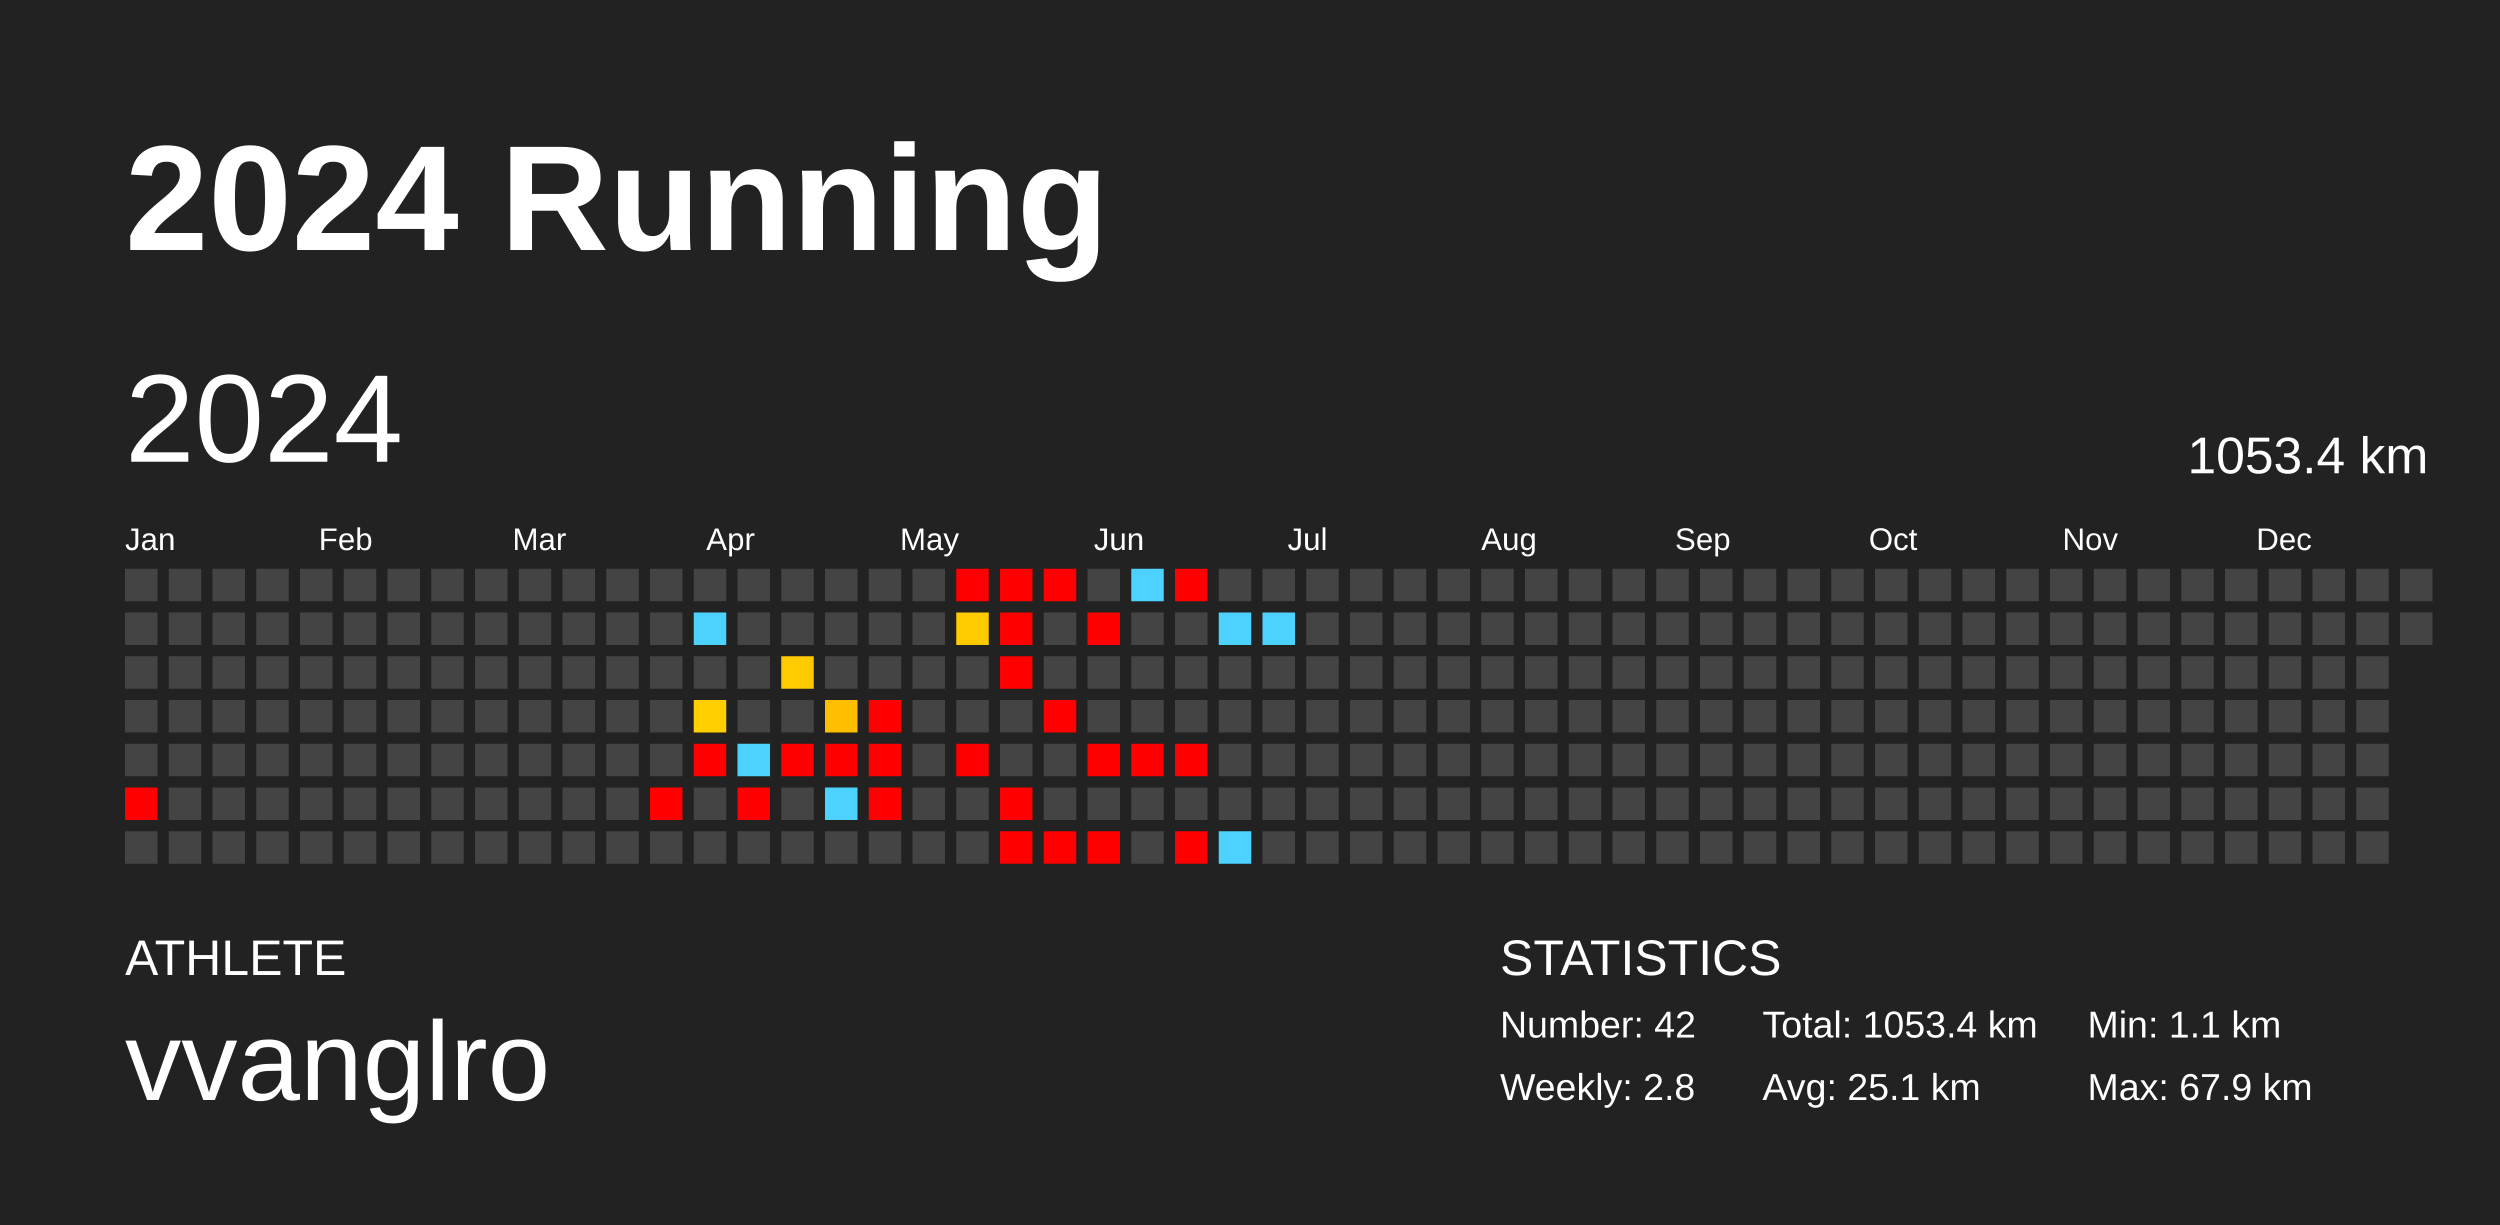
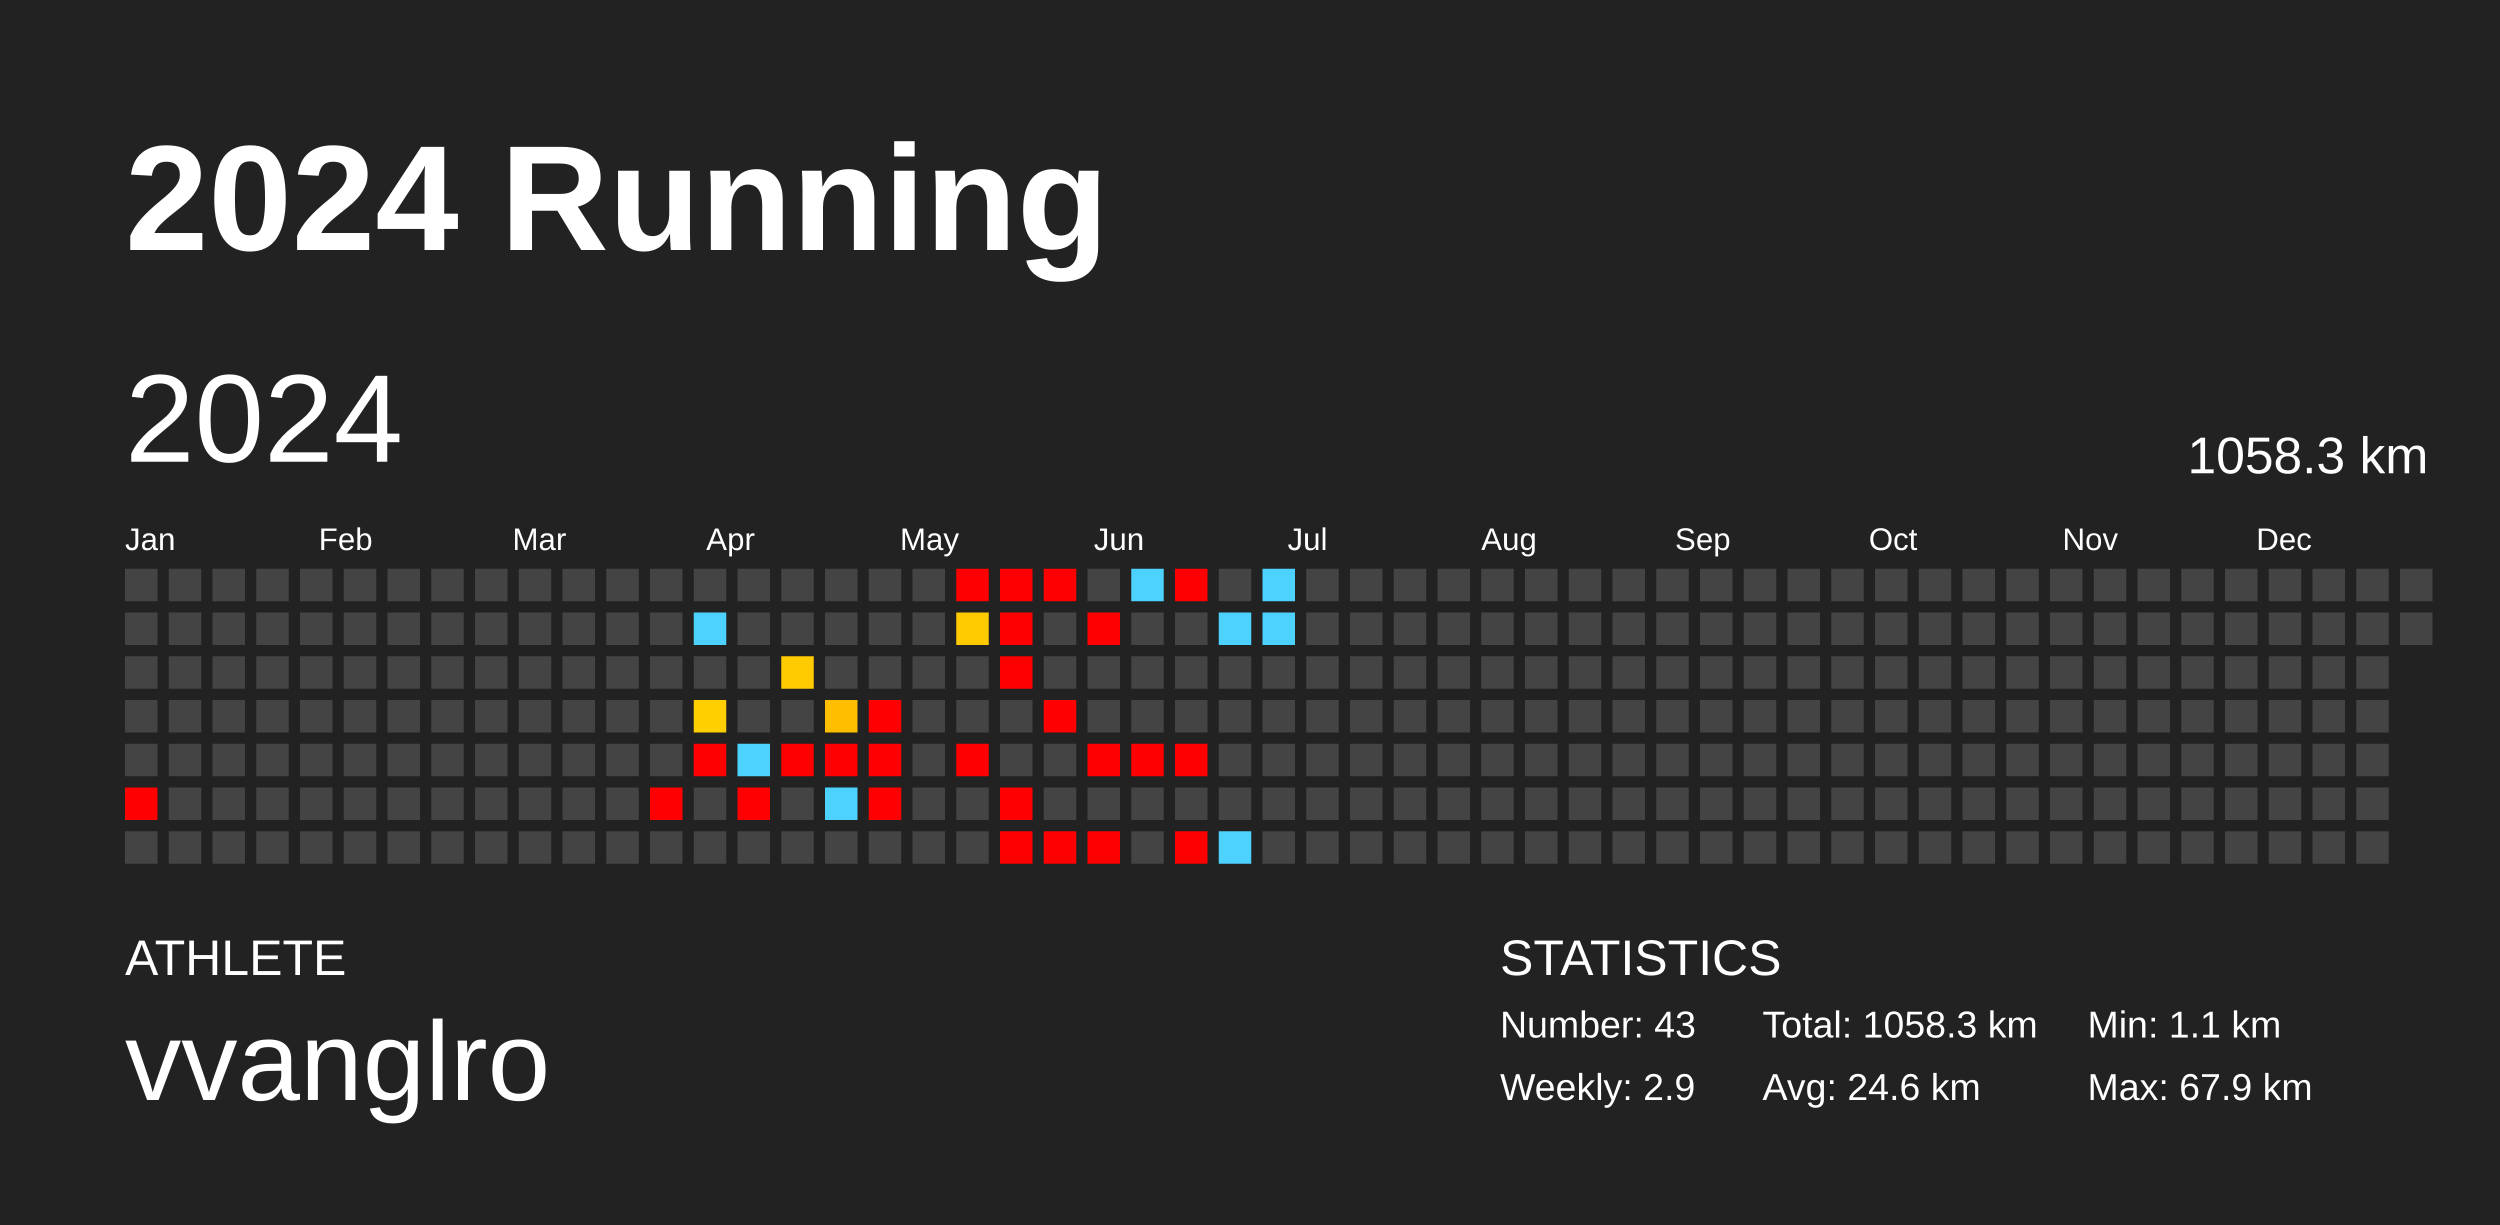
<svg xmlns="http://www.w3.org/2000/svg" baseProfile="full" height="98mm" version="1.1" viewBox="0,0,200,98" width="200mm">
  <defs />
  <rect fill="#222222" height="98" width="200" x="0" y="0" />
  <text fill="#FFFFFF" style="font-size:12px; font-family:Arial; font-weight:bold;" x="10" y="20">2024 Running</text>
  <text fill="#FFFFFF" style="font-size:4px; font-family:Arial" x="10" y="78">ATHLETE</text>
  <text fill="#FFFFFF" style="font-size:9px; font-family:Arial" x="10" y="88">vvanglro</text>
  <text fill="#FFFFFF" style="font-size:4px; font-family:Arial" x="120" y="78">STATISTICS</text>
-   <text fill="#FFFFFF" style="font-size:3px; font-family:Arial" x="120" y="83">Number: 42</text>
-   <text fill="#FFFFFF" style="font-size:3px; font-family:Arial" x="120" y="88">Weekly: 2.8</text>
-   <text fill="#FFFFFF" style="font-size:3px; font-family:Arial" x="141" y="83">Total: 1053.4 km</text>
-   <text fill="#FFFFFF" style="font-size:3px; font-family:Arial" x="141" y="88">Avg: 25.1 km</text>
+   <text fill="#FFFFFF" style="font-size:3px; font-family:Arial" x="120" y="83">Number: 43</text>
+   <text fill="#FFFFFF" style="font-size:3px; font-family:Arial" x="120" y="88">Weekly: 2.9</text>
+   <text fill="#FFFFFF" style="font-size:3px; font-family:Arial" x="141" y="83">Total: 1058.3 km</text>
+   <text fill="#FFFFFF" style="font-size:3px; font-family:Arial" x="141" y="88">Avg: 24.6 km</text>
  <text fill="#FFFFFF" style="font-size:3px; font-family:Arial" x="167" y="83">Min: 1.1 km</text>
  <text fill="#FFFFFF" style="font-size:3px; font-family:Arial" x="167" y="88">Max: 67.9 km</text>
  <text dominant-baseline="hanging" fill="#FFFFFF" style="font-size:10.0px; font-family:Arial;" x="10" y="30">2024</text>
-   <text dominant-baseline="hanging" fill="#FFFFFF" style="font-size:4.125px; font-family:Arial;" x="175" y="35">1053.4 km</text>
+   <text dominant-baseline="hanging" fill="#FFFFFF" style="font-size:4.125px; font-family:Arial;" x="175" y="35">1058.3 km</text>
  <text fill="#FFFFFF" style="font-size:2.5px; font-family:Arial" x="10.0" y="44">Jan</text>
  <text fill="#FFFFFF" style="font-size:2.5px; font-family:Arial" x="25.5" y="44">Feb</text>
  <text fill="#FFFFFF" style="font-size:2.5px; font-family:Arial" x="41.0" y="44">Mar</text>
  <text fill="#FFFFFF" style="font-size:2.5px; font-family:Arial" x="56.5" y="44">Apr</text>
  <text fill="#FFFFFF" style="font-size:2.5px; font-family:Arial" x="72.0" y="44">May</text>
  <text fill="#FFFFFF" style="font-size:2.5px; font-family:Arial" x="87.5" y="44">Jun</text>
  <text fill="#FFFFFF" style="font-size:2.5px; font-family:Arial" x="103.0" y="44">Jul</text>
  <text fill="#FFFFFF" style="font-size:2.5px; font-family:Arial" x="118.5" y="44">Aug</text>
  <text fill="#FFFFFF" style="font-size:2.5px; font-family:Arial" x="134.0" y="44">Sep</text>
  <text fill="#FFFFFF" style="font-size:2.5px; font-family:Arial" x="149.5" y="44">Oct</text>
  <text fill="#FFFFFF" style="font-size:2.5px; font-family:Arial" x="165.0" y="44">Nov</text>
  <text fill="#FFFFFF" style="font-size:2.5px; font-family:Arial" x="180.5" y="44">Dec</text>
  <rect fill="#444444" height="2.6" width="2.6" x="10.0" y="45.5" />
  <rect fill="#444444" height="2.6" width="2.6" x="10.0" y="49.0" />
  <rect fill="#444444" height="2.6" width="2.6" x="10.0" y="52.5" />
  <rect fill="#444444" height="2.6" width="2.6" x="10.0" y="56.0" />
  <rect fill="#444444" height="2.6" width="2.6" x="10.0" y="59.5" />
  <rect fill="red" height="2.6" width="2.6" x="10.0" y="63.0" />
  <rect fill="#444444" height="2.6" width="2.6" x="10.0" y="66.5" />
  <rect fill="#444444" height="2.6" width="2.6" x="13.5" y="45.5" />
  <rect fill="#444444" height="2.6" width="2.6" x="13.5" y="49.0" />
  <rect fill="#444444" height="2.6" width="2.6" x="13.5" y="52.5" />
  <rect fill="#444444" height="2.6" width="2.6" x="13.5" y="56.0" />
  <rect fill="#444444" height="2.6" width="2.6" x="13.5" y="59.5" />
  <rect fill="#444444" height="2.6" width="2.6" x="13.5" y="63.0" />
  <rect fill="#444444" height="2.6" width="2.6" x="13.5" y="66.5" />
  <rect fill="#444444" height="2.6" width="2.6" x="17.0" y="45.5" />
  <rect fill="#444444" height="2.6" width="2.6" x="17.0" y="49.0" />
  <rect fill="#444444" height="2.6" width="2.6" x="17.0" y="52.5" />
  <rect fill="#444444" height="2.6" width="2.6" x="17.0" y="56.0" />
  <rect fill="#444444" height="2.6" width="2.6" x="17.0" y="59.5" />
  <rect fill="#444444" height="2.6" width="2.6" x="17.0" y="63.0" />
  <rect fill="#444444" height="2.6" width="2.6" x="17.0" y="66.5" />
  <rect fill="#444444" height="2.6" width="2.6" x="20.5" y="45.5" />
  <rect fill="#444444" height="2.6" width="2.6" x="20.5" y="49.0" />
  <rect fill="#444444" height="2.6" width="2.6" x="20.5" y="52.5" />
  <rect fill="#444444" height="2.6" width="2.6" x="20.5" y="56.0" />
  <rect fill="#444444" height="2.6" width="2.6" x="20.5" y="59.5" />
  <rect fill="#444444" height="2.6" width="2.6" x="20.5" y="63.0" />
  <rect fill="#444444" height="2.6" width="2.6" x="20.5" y="66.5" />
  <rect fill="#444444" height="2.6" width="2.6" x="24.0" y="45.5" />
  <rect fill="#444444" height="2.6" width="2.6" x="24.0" y="49.0" />
  <rect fill="#444444" height="2.6" width="2.6" x="24.0" y="52.5" />
  <rect fill="#444444" height="2.6" width="2.6" x="24.0" y="56.0" />
  <rect fill="#444444" height="2.6" width="2.6" x="24.0" y="59.5" />
  <rect fill="#444444" height="2.6" width="2.6" x="24.0" y="63.0" />
  <rect fill="#444444" height="2.6" width="2.6" x="24.0" y="66.5" />
  <rect fill="#444444" height="2.6" width="2.6" x="27.5" y="45.5" />
  <rect fill="#444444" height="2.6" width="2.6" x="27.5" y="49.0" />
  <rect fill="#444444" height="2.6" width="2.6" x="27.5" y="52.5" />
  <rect fill="#444444" height="2.6" width="2.6" x="27.5" y="56.0" />
  <rect fill="#444444" height="2.6" width="2.6" x="27.5" y="59.5" />
  <rect fill="#444444" height="2.6" width="2.6" x="27.5" y="63.0" />
  <rect fill="#444444" height="2.6" width="2.6" x="27.5" y="66.5" />
  <rect fill="#444444" height="2.6" width="2.6" x="31.0" y="45.5" />
  <rect fill="#444444" height="2.6" width="2.6" x="31.0" y="49.0" />
  <rect fill="#444444" height="2.6" width="2.6" x="31.0" y="52.5" />
  <rect fill="#444444" height="2.6" width="2.6" x="31.0" y="56.0" />
  <rect fill="#444444" height="2.6" width="2.6" x="31.0" y="59.5" />
  <rect fill="#444444" height="2.6" width="2.6" x="31.0" y="63.0" />
  <rect fill="#444444" height="2.6" width="2.6" x="31.0" y="66.5" />
  <rect fill="#444444" height="2.6" width="2.6" x="34.5" y="45.5" />
  <rect fill="#444444" height="2.6" width="2.6" x="34.5" y="49.0" />
  <rect fill="#444444" height="2.6" width="2.6" x="34.5" y="52.5" />
  <rect fill="#444444" height="2.6" width="2.6" x="34.5" y="56.0" />
  <rect fill="#444444" height="2.6" width="2.6" x="34.5" y="59.5" />
  <rect fill="#444444" height="2.6" width="2.6" x="34.5" y="63.0" />
  <rect fill="#444444" height="2.6" width="2.6" x="34.5" y="66.5" />
  <rect fill="#444444" height="2.6" width="2.6" x="38.0" y="45.5" />
  <rect fill="#444444" height="2.6" width="2.6" x="38.0" y="49.0" />
  <rect fill="#444444" height="2.6" width="2.6" x="38.0" y="52.5" />
  <rect fill="#444444" height="2.6" width="2.6" x="38.0" y="56.0" />
  <rect fill="#444444" height="2.6" width="2.6" x="38.0" y="59.5" />
  <rect fill="#444444" height="2.6" width="2.6" x="38.0" y="63.0" />
  <rect fill="#444444" height="2.6" width="2.6" x="38.0" y="66.5" />
  <rect fill="#444444" height="2.6" width="2.6" x="41.5" y="45.5" />
  <rect fill="#444444" height="2.6" width="2.6" x="41.5" y="49.0" />
  <rect fill="#444444" height="2.6" width="2.6" x="41.5" y="52.5" />
  <rect fill="#444444" height="2.6" width="2.6" x="41.5" y="56.0" />
  <rect fill="#444444" height="2.6" width="2.6" x="41.5" y="59.5" />
  <rect fill="#444444" height="2.6" width="2.6" x="41.5" y="63.0" />
  <rect fill="#444444" height="2.6" width="2.6" x="41.5" y="66.5" />
  <rect fill="#444444" height="2.6" width="2.6" x="45.0" y="45.5" />
  <rect fill="#444444" height="2.6" width="2.6" x="45.0" y="49.0" />
  <rect fill="#444444" height="2.6" width="2.6" x="45.0" y="52.5" />
  <rect fill="#444444" height="2.6" width="2.6" x="45.0" y="56.0" />
  <rect fill="#444444" height="2.6" width="2.6" x="45.0" y="59.5" />
  <rect fill="#444444" height="2.6" width="2.6" x="45.0" y="63.0" />
  <rect fill="#444444" height="2.6" width="2.6" x="45.0" y="66.5" />
  <rect fill="#444444" height="2.6" width="2.6" x="48.5" y="45.5" />
  <rect fill="#444444" height="2.6" width="2.6" x="48.5" y="49.0" />
  <rect fill="#444444" height="2.6" width="2.6" x="48.5" y="52.5" />
  <rect fill="#444444" height="2.6" width="2.6" x="48.5" y="56.0" />
  <rect fill="#444444" height="2.6" width="2.6" x="48.5" y="59.5" />
  <rect fill="#444444" height="2.6" width="2.6" x="48.5" y="63.0" />
  <rect fill="#444444" height="2.6" width="2.6" x="48.5" y="66.5" />
  <rect fill="#444444" height="2.6" width="2.6" x="52.0" y="45.5" />
  <rect fill="#444444" height="2.6" width="2.6" x="52.0" y="49.0" />
  <rect fill="#444444" height="2.6" width="2.6" x="52.0" y="52.5" />
  <rect fill="#444444" height="2.6" width="2.6" x="52.0" y="56.0" />
  <rect fill="#444444" height="2.6" width="2.6" x="52.0" y="59.5" />
  <rect fill="red" height="2.6" width="2.6" x="52.0" y="63.0" />
  <rect fill="#444444" height="2.6" width="2.6" x="52.0" y="66.5" />
  <rect fill="#444444" height="2.6" width="2.6" x="55.5" y="45.5" />
  <rect fill="#4dd2ff" height="2.6" width="2.6" x="55.5" y="49.0" />
  <rect fill="#444444" height="2.6" width="2.6" x="55.5" y="52.5" />
  <rect fill="#ffcf00" height="2.6" width="2.6" x="55.5" y="56.0" />
  <rect fill="red" height="2.6" width="2.6" x="55.5" y="59.5" />
  <rect fill="#444444" height="2.6" width="2.6" x="55.5" y="63.0" />
  <rect fill="#444444" height="2.6" width="2.6" x="55.5" y="66.5" />
  <rect fill="#444444" height="2.6" width="2.6" x="59.0" y="45.5" />
  <rect fill="#444444" height="2.6" width="2.6" x="59.0" y="49.0" />
  <rect fill="#444444" height="2.6" width="2.6" x="59.0" y="52.5" />
  <rect fill="#444444" height="2.6" width="2.6" x="59.0" y="56.0" />
  <rect fill="#4dd2ff" height="2.6" width="2.6" x="59.0" y="59.5" />
  <rect fill="red" height="2.6" width="2.6" x="59.0" y="63.0" />
  <rect fill="#444444" height="2.6" width="2.6" x="59.0" y="66.5" />
  <rect fill="#444444" height="2.6" width="2.6" x="62.5" y="45.5" />
  <rect fill="#444444" height="2.6" width="2.6" x="62.5" y="49.0" />
  <rect fill="#ffcb00" height="2.6" width="2.6" x="62.5" y="52.5" />
  <rect fill="#444444" height="2.6" width="2.6" x="62.5" y="56.0" />
  <rect fill="red" height="2.6" width="2.6" x="62.5" y="59.5" />
  <rect fill="#444444" height="2.6" width="2.6" x="62.5" y="63.0" />
  <rect fill="#444444" height="2.6" width="2.6" x="62.5" y="66.5" />
  <rect fill="#444444" height="2.6" width="2.6" x="66.0" y="45.5" />
  <rect fill="#444444" height="2.6" width="2.6" x="66.0" y="49.0" />
  <rect fill="#444444" height="2.6" width="2.6" x="66.0" y="52.5" />
  <rect fill="#ffbe00" height="2.6" width="2.6" x="66.0" y="56.0" />
  <rect fill="red" height="2.6" width="2.6" x="66.0" y="59.5" />
  <rect fill="#4dd2ff" height="2.6" width="2.6" x="66.0" y="63.0" />
  <rect fill="#444444" height="2.6" width="2.6" x="66.0" y="66.5" />
  <rect fill="#444444" height="2.6" width="2.6" x="69.5" y="45.5" />
  <rect fill="#444444" height="2.6" width="2.6" x="69.5" y="49.0" />
  <rect fill="#444444" height="2.6" width="2.6" x="69.5" y="52.5" />
  <rect fill="red" height="2.6" width="2.6" x="69.5" y="56.0" />
  <rect fill="red" height="2.6" width="2.6" x="69.5" y="59.5" />
  <rect fill="red" height="2.6" width="2.6" x="69.5" y="63.0" />
  <rect fill="#444444" height="2.6" width="2.6" x="69.5" y="66.5" />
  <rect fill="#444444" height="2.6" width="2.6" x="73.0" y="45.5" />
  <rect fill="#444444" height="2.6" width="2.6" x="73.0" y="49.0" />
  <rect fill="#444444" height="2.6" width="2.6" x="73.0" y="52.5" />
  <rect fill="#444444" height="2.6" width="2.6" x="73.0" y="56.0" />
  <rect fill="#444444" height="2.6" width="2.6" x="73.0" y="59.5" />
  <rect fill="#444444" height="2.6" width="2.6" x="73.0" y="63.0" />
  <rect fill="#444444" height="2.6" width="2.6" x="73.0" y="66.5" />
  <rect fill="red" height="2.6" width="2.6" x="76.5" y="45.5" />
  <rect fill="#ffcb00" height="2.6" width="2.6" x="76.5" y="49.0" />
  <rect fill="#444444" height="2.6" width="2.6" x="76.5" y="52.5" />
  <rect fill="#444444" height="2.6" width="2.6" x="76.5" y="56.0" />
  <rect fill="red" height="2.6" width="2.6" x="76.5" y="59.5" />
  <rect fill="#444444" height="2.6" width="2.6" x="76.5" y="63.0" />
  <rect fill="#444444" height="2.6" width="2.6" x="76.5" y="66.5" />
  <rect fill="red" height="2.6" width="2.6" x="80.0" y="45.5" />
  <rect fill="red" height="2.6" width="2.6" x="80.0" y="49.0" />
  <rect fill="red" height="2.6" width="2.6" x="80.0" y="52.5" />
  <rect fill="#444444" height="2.6" width="2.6" x="80.0" y="56.0" />
  <rect fill="#444444" height="2.6" width="2.6" x="80.0" y="59.5" />
  <rect fill="red" height="2.6" width="2.6" x="80.0" y="63.0" />
  <rect fill="red" height="2.6" width="2.6" x="80.0" y="66.5" />
  <rect fill="red" height="2.6" width="2.6" x="83.5" y="45.5" />
  <rect fill="#444444" height="2.6" width="2.6" x="83.5" y="49.0" />
  <rect fill="#444444" height="2.6" width="2.6" x="83.5" y="52.5" />
  <rect fill="red" height="2.6" width="2.6" x="83.5" y="56.0" />
  <rect fill="#444444" height="2.6" width="2.6" x="83.5" y="59.5" />
  <rect fill="#444444" height="2.6" width="2.6" x="83.5" y="63.0" />
  <rect fill="red" height="2.6" width="2.6" x="83.5" y="66.5" />
  <rect fill="#444444" height="2.6" width="2.6" x="87.0" y="45.5" />
  <rect fill="red" height="2.6" width="2.6" x="87.0" y="49.0" />
  <rect fill="#444444" height="2.6" width="2.6" x="87.0" y="52.5" />
  <rect fill="#444444" height="2.6" width="2.6" x="87.0" y="56.0" />
  <rect fill="red" height="2.6" width="2.6" x="87.0" y="59.5" />
  <rect fill="#444444" height="2.6" width="2.6" x="87.0" y="63.0" />
  <rect fill="red" height="2.6" width="2.6" x="87.0" y="66.5" />
  <rect fill="#4dd2ff" height="2.6" width="2.6" x="90.5" y="45.5" />
  <rect fill="#444444" height="2.6" width="2.6" x="90.5" y="49.0" />
  <rect fill="#444444" height="2.6" width="2.6" x="90.5" y="52.5" />
  <rect fill="#444444" height="2.6" width="2.6" x="90.5" y="56.0" />
  <rect fill="red" height="2.6" width="2.6" x="90.5" y="59.5" />
  <rect fill="#444444" height="2.6" width="2.6" x="90.5" y="63.0" />
  <rect fill="#444444" height="2.6" width="2.6" x="90.5" y="66.5" />
  <rect fill="red" height="2.6" width="2.6" x="94.0" y="45.5" />
  <rect fill="#444444" height="2.6" width="2.6" x="94.0" y="49.0" />
  <rect fill="#444444" height="2.6" width="2.6" x="94.0" y="52.5" />
  <rect fill="#444444" height="2.6" width="2.6" x="94.0" y="56.0" />
  <rect fill="red" height="2.6" width="2.6" x="94.0" y="59.5" />
  <rect fill="#444444" height="2.6" width="2.6" x="94.0" y="63.0" />
  <rect fill="red" height="2.6" width="2.6" x="94.0" y="66.5" />
  <rect fill="#444444" height="2.6" width="2.6" x="97.5" y="45.5" />
  <rect fill="#4dd2ff" height="2.6" width="2.6" x="97.5" y="49.0" />
  <rect fill="#444444" height="2.6" width="2.6" x="97.5" y="52.5" />
  <rect fill="#444444" height="2.6" width="2.6" x="97.5" y="56.0" />
  <rect fill="#444444" height="2.6" width="2.6" x="97.5" y="59.5" />
  <rect fill="#444444" height="2.6" width="2.6" x="97.5" y="63.0" />
  <rect fill="#4dd2ff" height="2.6" width="2.6" x="97.5" y="66.5" />
-   <rect fill="#444444" height="2.6" width="2.6" x="101.0" y="45.5" />
+   <rect fill="#4dd2ff" height="2.6" width="2.6" x="101.0" y="45.5" />
  <rect fill="#4dd2ff" height="2.6" width="2.6" x="101.0" y="49.0" />
  <rect fill="#444444" height="2.6" width="2.6" x="101.0" y="52.5" />
  <rect fill="#444444" height="2.6" width="2.6" x="101.0" y="56.0" />
  <rect fill="#444444" height="2.6" width="2.6" x="101.0" y="59.5" />
  <rect fill="#444444" height="2.6" width="2.6" x="101.0" y="63.0" />
  <rect fill="#444444" height="2.6" width="2.6" x="101.0" y="66.5" />
  <rect fill="#444444" height="2.6" width="2.6" x="104.5" y="45.5" />
  <rect fill="#444444" height="2.6" width="2.6" x="104.5" y="49.0" />
  <rect fill="#444444" height="2.6" width="2.6" x="104.5" y="52.5" />
  <rect fill="#444444" height="2.6" width="2.6" x="104.5" y="56.0" />
  <rect fill="#444444" height="2.6" width="2.6" x="104.5" y="59.5" />
  <rect fill="#444444" height="2.6" width="2.6" x="104.5" y="63.0" />
  <rect fill="#444444" height="2.6" width="2.6" x="104.5" y="66.5" />
  <rect fill="#444444" height="2.6" width="2.6" x="108.0" y="45.5" />
  <rect fill="#444444" height="2.6" width="2.6" x="108.0" y="49.0" />
  <rect fill="#444444" height="2.6" width="2.6" x="108.0" y="52.5" />
  <rect fill="#444444" height="2.6" width="2.6" x="108.0" y="56.0" />
  <rect fill="#444444" height="2.6" width="2.6" x="108.0" y="59.5" />
  <rect fill="#444444" height="2.6" width="2.6" x="108.0" y="63.0" />
  <rect fill="#444444" height="2.6" width="2.6" x="108.0" y="66.5" />
  <rect fill="#444444" height="2.6" width="2.6" x="111.5" y="45.5" />
  <rect fill="#444444" height="2.6" width="2.6" x="111.5" y="49.0" />
  <rect fill="#444444" height="2.6" width="2.6" x="111.5" y="52.5" />
  <rect fill="#444444" height="2.6" width="2.6" x="111.5" y="56.0" />
  <rect fill="#444444" height="2.6" width="2.6" x="111.5" y="59.5" />
  <rect fill="#444444" height="2.6" width="2.6" x="111.5" y="63.0" />
  <rect fill="#444444" height="2.6" width="2.6" x="111.5" y="66.5" />
  <rect fill="#444444" height="2.6" width="2.6" x="115.0" y="45.5" />
  <rect fill="#444444" height="2.6" width="2.6" x="115.0" y="49.0" />
  <rect fill="#444444" height="2.6" width="2.6" x="115.0" y="52.5" />
  <rect fill="#444444" height="2.6" width="2.6" x="115.0" y="56.0" />
  <rect fill="#444444" height="2.6" width="2.6" x="115.0" y="59.5" />
  <rect fill="#444444" height="2.6" width="2.6" x="115.0" y="63.0" />
  <rect fill="#444444" height="2.6" width="2.6" x="115.0" y="66.5" />
  <rect fill="#444444" height="2.6" width="2.6" x="118.5" y="45.5" />
  <rect fill="#444444" height="2.6" width="2.6" x="118.5" y="49.0" />
  <rect fill="#444444" height="2.6" width="2.6" x="118.5" y="52.5" />
  <rect fill="#444444" height="2.6" width="2.6" x="118.5" y="56.0" />
  <rect fill="#444444" height="2.6" width="2.6" x="118.5" y="59.5" />
  <rect fill="#444444" height="2.6" width="2.6" x="118.5" y="63.0" />
  <rect fill="#444444" height="2.6" width="2.6" x="118.5" y="66.5" />
  <rect fill="#444444" height="2.6" width="2.6" x="122.0" y="45.5" />
  <rect fill="#444444" height="2.6" width="2.6" x="122.0" y="49.0" />
  <rect fill="#444444" height="2.6" width="2.6" x="122.0" y="52.5" />
  <rect fill="#444444" height="2.6" width="2.6" x="122.0" y="56.0" />
  <rect fill="#444444" height="2.6" width="2.6" x="122.0" y="59.5" />
  <rect fill="#444444" height="2.6" width="2.6" x="122.0" y="63.0" />
  <rect fill="#444444" height="2.6" width="2.6" x="122.0" y="66.5" />
  <rect fill="#444444" height="2.6" width="2.6" x="125.5" y="45.5" />
  <rect fill="#444444" height="2.6" width="2.6" x="125.5" y="49.0" />
  <rect fill="#444444" height="2.6" width="2.6" x="125.5" y="52.5" />
  <rect fill="#444444" height="2.6" width="2.6" x="125.5" y="56.0" />
  <rect fill="#444444" height="2.6" width="2.6" x="125.5" y="59.5" />
  <rect fill="#444444" height="2.6" width="2.6" x="125.5" y="63.0" />
  <rect fill="#444444" height="2.6" width="2.6" x="125.5" y="66.5" />
  <rect fill="#444444" height="2.6" width="2.6" x="129.0" y="45.5" />
  <rect fill="#444444" height="2.6" width="2.6" x="129.0" y="49.0" />
  <rect fill="#444444" height="2.6" width="2.6" x="129.0" y="52.5" />
  <rect fill="#444444" height="2.6" width="2.6" x="129.0" y="56.0" />
  <rect fill="#444444" height="2.6" width="2.6" x="129.0" y="59.5" />
  <rect fill="#444444" height="2.6" width="2.6" x="129.0" y="63.0" />
  <rect fill="#444444" height="2.6" width="2.6" x="129.0" y="66.5" />
  <rect fill="#444444" height="2.6" width="2.6" x="132.5" y="45.5" />
  <rect fill="#444444" height="2.6" width="2.6" x="132.5" y="49.0" />
  <rect fill="#444444" height="2.6" width="2.6" x="132.5" y="52.5" />
  <rect fill="#444444" height="2.6" width="2.6" x="132.5" y="56.0" />
  <rect fill="#444444" height="2.6" width="2.6" x="132.5" y="59.5" />
  <rect fill="#444444" height="2.6" width="2.6" x="132.5" y="63.0" />
  <rect fill="#444444" height="2.6" width="2.6" x="132.5" y="66.5" />
  <rect fill="#444444" height="2.6" width="2.6" x="136.0" y="45.5" />
  <rect fill="#444444" height="2.6" width="2.6" x="136.0" y="49.0" />
  <rect fill="#444444" height="2.6" width="2.6" x="136.0" y="52.5" />
  <rect fill="#444444" height="2.6" width="2.6" x="136.0" y="56.0" />
  <rect fill="#444444" height="2.6" width="2.6" x="136.0" y="59.5" />
  <rect fill="#444444" height="2.6" width="2.6" x="136.0" y="63.0" />
  <rect fill="#444444" height="2.6" width="2.6" x="136.0" y="66.5" />
  <rect fill="#444444" height="2.6" width="2.6" x="139.5" y="45.5" />
  <rect fill="#444444" height="2.6" width="2.6" x="139.5" y="49.0" />
  <rect fill="#444444" height="2.6" width="2.6" x="139.5" y="52.5" />
  <rect fill="#444444" height="2.6" width="2.6" x="139.5" y="56.0" />
  <rect fill="#444444" height="2.6" width="2.6" x="139.5" y="59.5" />
  <rect fill="#444444" height="2.6" width="2.6" x="139.5" y="63.0" />
  <rect fill="#444444" height="2.6" width="2.6" x="139.5" y="66.5" />
  <rect fill="#444444" height="2.6" width="2.6" x="143.0" y="45.5" />
  <rect fill="#444444" height="2.6" width="2.6" x="143.0" y="49.0" />
  <rect fill="#444444" height="2.6" width="2.6" x="143.0" y="52.5" />
  <rect fill="#444444" height="2.6" width="2.6" x="143.0" y="56.0" />
  <rect fill="#444444" height="2.6" width="2.6" x="143.0" y="59.5" />
  <rect fill="#444444" height="2.6" width="2.6" x="143.0" y="63.0" />
  <rect fill="#444444" height="2.6" width="2.6" x="143.0" y="66.5" />
  <rect fill="#444444" height="2.6" width="2.6" x="146.5" y="45.5" />
  <rect fill="#444444" height="2.6" width="2.6" x="146.5" y="49.0" />
  <rect fill="#444444" height="2.6" width="2.6" x="146.5" y="52.5" />
  <rect fill="#444444" height="2.6" width="2.6" x="146.5" y="56.0" />
  <rect fill="#444444" height="2.6" width="2.6" x="146.5" y="59.5" />
  <rect fill="#444444" height="2.6" width="2.6" x="146.5" y="63.0" />
  <rect fill="#444444" height="2.6" width="2.6" x="146.5" y="66.5" />
  <rect fill="#444444" height="2.6" width="2.6" x="150.0" y="45.5" />
  <rect fill="#444444" height="2.6" width="2.6" x="150.0" y="49.0" />
  <rect fill="#444444" height="2.6" width="2.6" x="150.0" y="52.5" />
  <rect fill="#444444" height="2.6" width="2.6" x="150.0" y="56.0" />
  <rect fill="#444444" height="2.6" width="2.6" x="150.0" y="59.5" />
  <rect fill="#444444" height="2.6" width="2.6" x="150.0" y="63.0" />
  <rect fill="#444444" height="2.6" width="2.6" x="150.0" y="66.5" />
  <rect fill="#444444" height="2.6" width="2.6" x="153.5" y="45.5" />
  <rect fill="#444444" height="2.6" width="2.6" x="153.5" y="49.0" />
  <rect fill="#444444" height="2.6" width="2.6" x="153.5" y="52.5" />
  <rect fill="#444444" height="2.6" width="2.6" x="153.5" y="56.0" />
  <rect fill="#444444" height="2.6" width="2.6" x="153.5" y="59.5" />
  <rect fill="#444444" height="2.6" width="2.6" x="153.5" y="63.0" />
  <rect fill="#444444" height="2.6" width="2.6" x="153.5" y="66.5" />
  <rect fill="#444444" height="2.6" width="2.6" x="157.0" y="45.5" />
  <rect fill="#444444" height="2.6" width="2.6" x="157.0" y="49.0" />
  <rect fill="#444444" height="2.6" width="2.6" x="157.0" y="52.5" />
  <rect fill="#444444" height="2.6" width="2.6" x="157.0" y="56.0" />
  <rect fill="#444444" height="2.6" width="2.6" x="157.0" y="59.5" />
  <rect fill="#444444" height="2.6" width="2.6" x="157.0" y="63.0" />
  <rect fill="#444444" height="2.6" width="2.6" x="157.0" y="66.5" />
  <rect fill="#444444" height="2.6" width="2.6" x="160.5" y="45.5" />
  <rect fill="#444444" height="2.6" width="2.6" x="160.5" y="49.0" />
  <rect fill="#444444" height="2.6" width="2.6" x="160.5" y="52.5" />
  <rect fill="#444444" height="2.6" width="2.6" x="160.5" y="56.0" />
  <rect fill="#444444" height="2.6" width="2.6" x="160.5" y="59.5" />
  <rect fill="#444444" height="2.6" width="2.6" x="160.5" y="63.0" />
  <rect fill="#444444" height="2.6" width="2.6" x="160.5" y="66.5" />
  <rect fill="#444444" height="2.6" width="2.6" x="164.0" y="45.5" />
  <rect fill="#444444" height="2.6" width="2.6" x="164.0" y="49.0" />
  <rect fill="#444444" height="2.6" width="2.6" x="164.0" y="52.5" />
  <rect fill="#444444" height="2.6" width="2.6" x="164.0" y="56.0" />
  <rect fill="#444444" height="2.6" width="2.6" x="164.0" y="59.5" />
  <rect fill="#444444" height="2.6" width="2.6" x="164.0" y="63.0" />
  <rect fill="#444444" height="2.6" width="2.6" x="164.0" y="66.5" />
  <rect fill="#444444" height="2.6" width="2.6" x="167.5" y="45.5" />
  <rect fill="#444444" height="2.6" width="2.6" x="167.5" y="49.0" />
  <rect fill="#444444" height="2.6" width="2.6" x="167.5" y="52.5" />
  <rect fill="#444444" height="2.6" width="2.6" x="167.5" y="56.0" />
  <rect fill="#444444" height="2.6" width="2.6" x="167.5" y="59.5" />
  <rect fill="#444444" height="2.6" width="2.6" x="167.5" y="63.0" />
  <rect fill="#444444" height="2.6" width="2.6" x="167.5" y="66.5" />
  <rect fill="#444444" height="2.6" width="2.6" x="171.0" y="45.5" />
  <rect fill="#444444" height="2.6" width="2.6" x="171.0" y="49.0" />
  <rect fill="#444444" height="2.6" width="2.6" x="171.0" y="52.5" />
  <rect fill="#444444" height="2.6" width="2.6" x="171.0" y="56.0" />
  <rect fill="#444444" height="2.6" width="2.6" x="171.0" y="59.5" />
  <rect fill="#444444" height="2.6" width="2.6" x="171.0" y="63.0" />
  <rect fill="#444444" height="2.6" width="2.6" x="171.0" y="66.5" />
  <rect fill="#444444" height="2.6" width="2.6" x="174.5" y="45.5" />
  <rect fill="#444444" height="2.6" width="2.6" x="174.5" y="49.0" />
  <rect fill="#444444" height="2.6" width="2.6" x="174.5" y="52.5" />
  <rect fill="#444444" height="2.6" width="2.6" x="174.5" y="56.0" />
  <rect fill="#444444" height="2.6" width="2.6" x="174.5" y="59.5" />
  <rect fill="#444444" height="2.6" width="2.6" x="174.5" y="63.0" />
  <rect fill="#444444" height="2.6" width="2.6" x="174.5" y="66.5" />
  <rect fill="#444444" height="2.6" width="2.6" x="178.0" y="45.5" />
  <rect fill="#444444" height="2.6" width="2.6" x="178.0" y="49.0" />
  <rect fill="#444444" height="2.6" width="2.6" x="178.0" y="52.5" />
  <rect fill="#444444" height="2.6" width="2.6" x="178.0" y="56.0" />
  <rect fill="#444444" height="2.6" width="2.6" x="178.0" y="59.5" />
  <rect fill="#444444" height="2.6" width="2.6" x="178.0" y="63.0" />
  <rect fill="#444444" height="2.6" width="2.6" x="178.0" y="66.5" />
  <rect fill="#444444" height="2.6" width="2.6" x="181.5" y="45.5" />
  <rect fill="#444444" height="2.6" width="2.6" x="181.5" y="49.0" />
  <rect fill="#444444" height="2.6" width="2.6" x="181.5" y="52.5" />
  <rect fill="#444444" height="2.6" width="2.6" x="181.5" y="56.0" />
  <rect fill="#444444" height="2.6" width="2.6" x="181.5" y="59.5" />
  <rect fill="#444444" height="2.6" width="2.6" x="181.5" y="63.0" />
  <rect fill="#444444" height="2.6" width="2.6" x="181.5" y="66.5" />
  <rect fill="#444444" height="2.6" width="2.6" x="185.0" y="45.5" />
  <rect fill="#444444" height="2.6" width="2.6" x="185.0" y="49.0" />
  <rect fill="#444444" height="2.6" width="2.6" x="185.0" y="52.5" />
  <rect fill="#444444" height="2.6" width="2.6" x="185.0" y="56.0" />
  <rect fill="#444444" height="2.6" width="2.6" x="185.0" y="59.5" />
  <rect fill="#444444" height="2.6" width="2.6" x="185.0" y="63.0" />
  <rect fill="#444444" height="2.6" width="2.6" x="185.0" y="66.5" />
  <rect fill="#444444" height="2.6" width="2.6" x="188.5" y="45.5" />
  <rect fill="#444444" height="2.6" width="2.6" x="188.5" y="49.0" />
  <rect fill="#444444" height="2.6" width="2.6" x="188.5" y="52.5" />
  <rect fill="#444444" height="2.6" width="2.6" x="188.5" y="56.0" />
  <rect fill="#444444" height="2.6" width="2.6" x="188.5" y="59.5" />
  <rect fill="#444444" height="2.6" width="2.6" x="188.5" y="63.0" />
  <rect fill="#444444" height="2.6" width="2.6" x="188.5" y="66.5" />
  <rect fill="#444444" height="2.6" width="2.6" x="192.0" y="45.5" />
  <rect fill="#444444" height="2.6" width="2.6" x="192.0" y="49.0" />
</svg>
